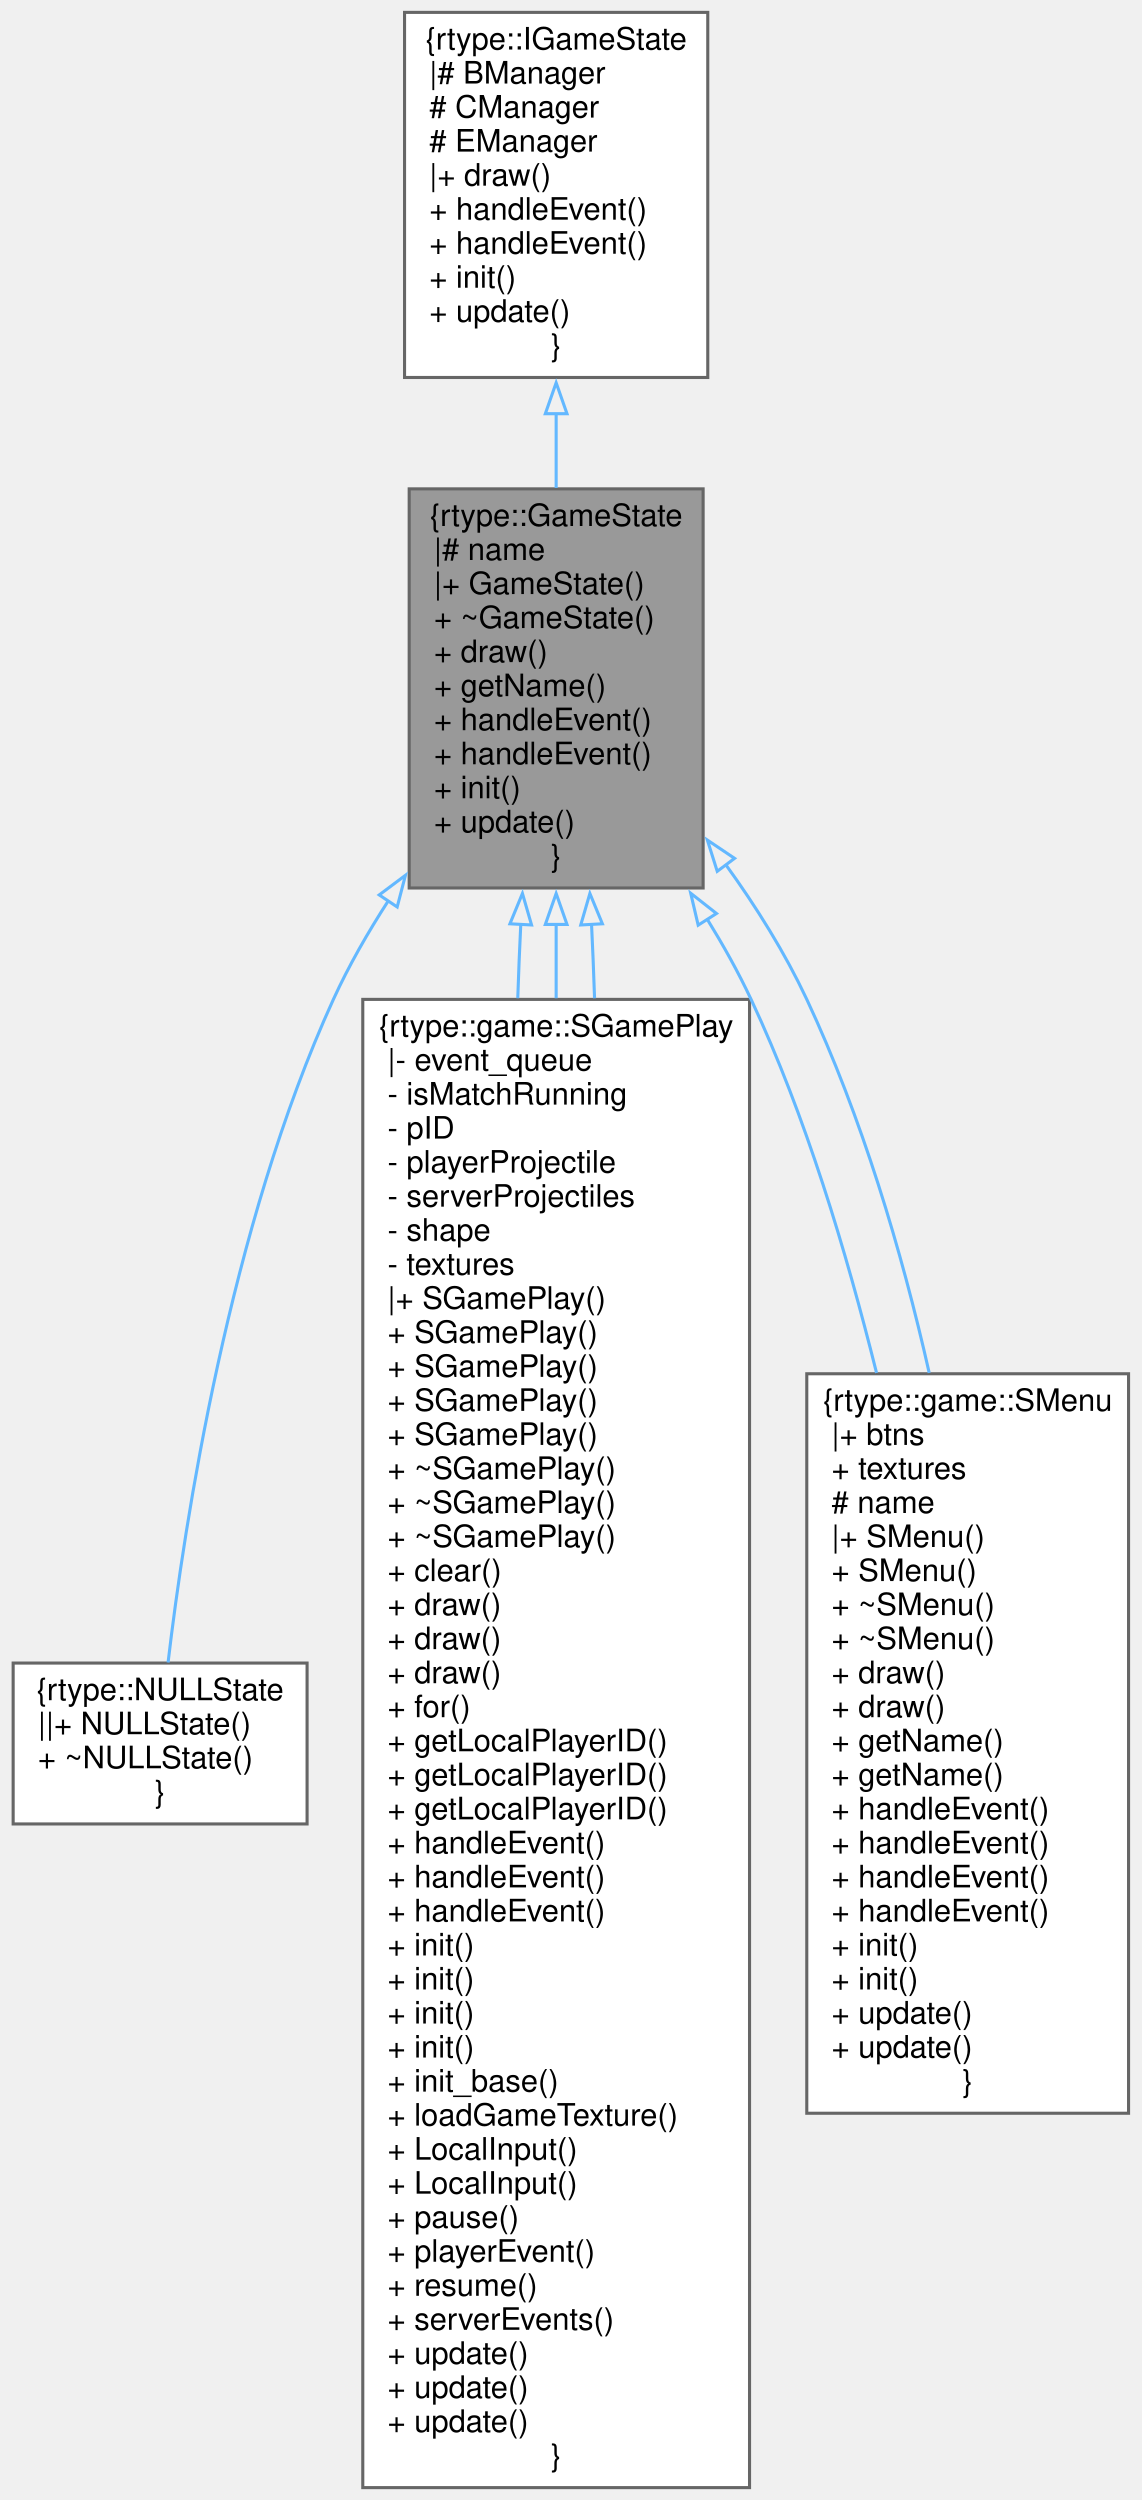
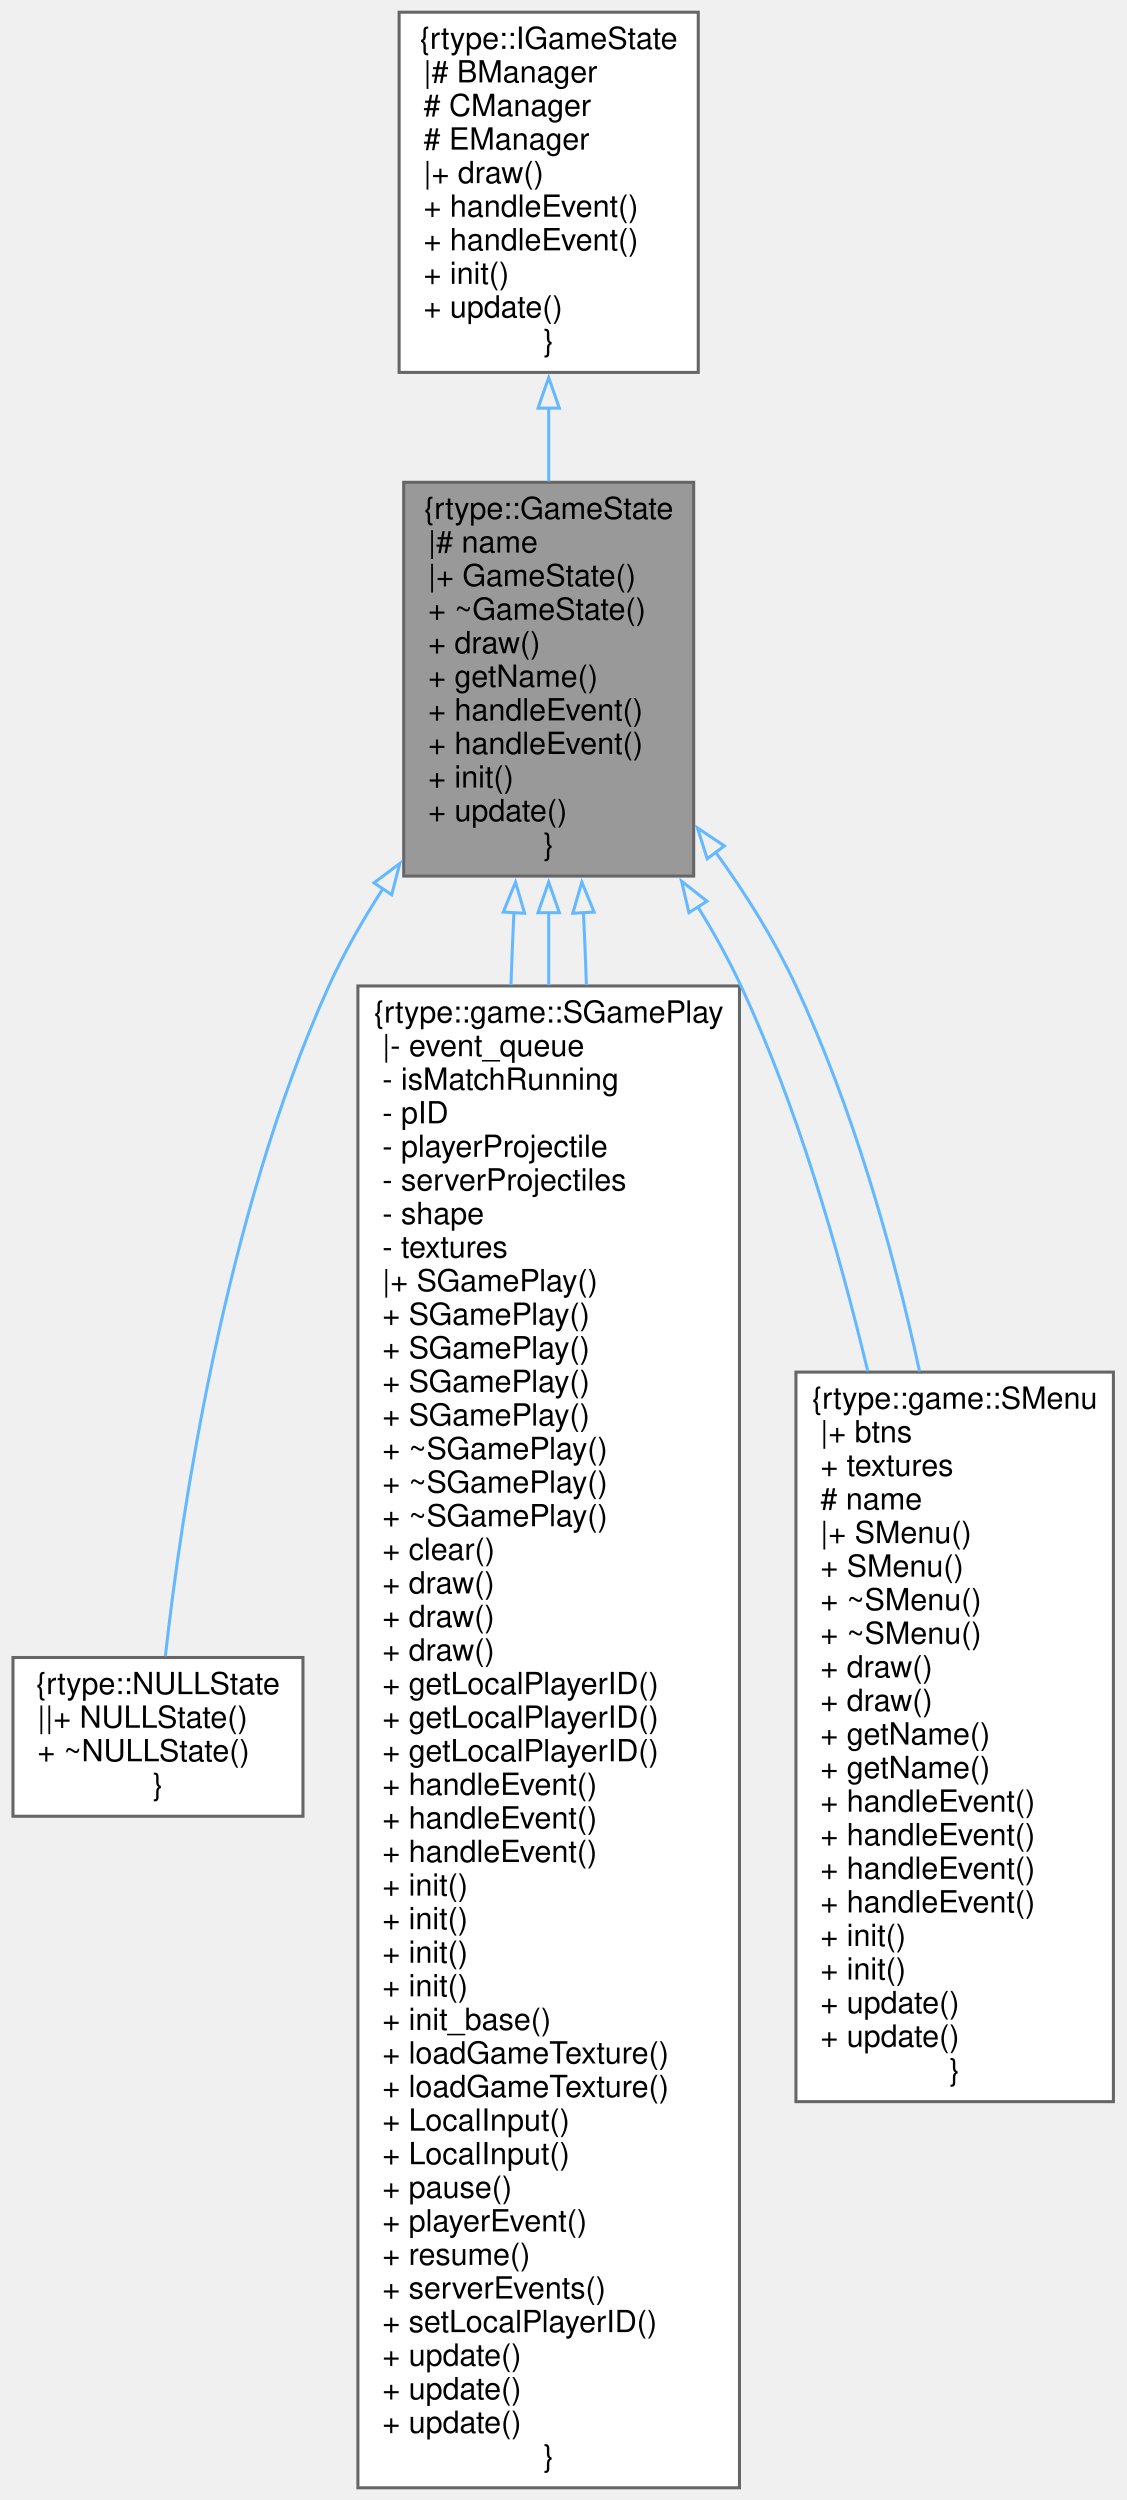
- <svg xmlns="http://www.w3.org/2000/svg" xmlns:xlink="http://www.w3.org/1999/xlink" width="369pt" height="808pt" viewBox="0.00 0.00 368.50 808.00">
-   <g id="graph0" class="graph" transform="scale(1 1) rotate(0) translate(4 804)">
+ <svg xmlns="http://www.w3.org/2000/svg" xmlns:xlink="http://www.w3.org/1999/xlink" width="369pt" height="819pt" viewBox="0.00 0.00 368.50 819.00">
+   <g id="graph0" class="graph" transform="scale(1 1) rotate(0) translate(4 815)">
    <g id="node1" class="node">
      <g id="a_node1">
        <a xlink:title="The class of the game state.">
-           <polygon fill="#999999" stroke="#666666" points="223,-646 128,-646 128,-517 223,-517 223,-646" />
-           <text text-anchor="middle" x="175.5" y="-634" font-family="Helvetica,sans-Serif" font-size="10.00">{rtype::GameState</text>
-           <text text-anchor="start" x="136" y="-623" font-family="Helvetica,sans-Serif" font-size="10.00">|# name</text>
-           <text text-anchor="start" x="136" y="-612" font-family="Helvetica,sans-Serif" font-size="10.00">|+ GameState()</text>
-           <text text-anchor="start" x="136" y="-601" font-family="Helvetica,sans-Serif" font-size="10.00">+ ~GameState()</text>
-           <text text-anchor="start" x="136" y="-590" font-family="Helvetica,sans-Serif" font-size="10.00">+ draw()</text>
-           <text text-anchor="start" x="136" y="-579" font-family="Helvetica,sans-Serif" font-size="10.00">+ getName()</text>
+           <polygon fill="#999999" stroke="#666666" points="223,-657 128,-657 128,-528 223,-528 223,-657" />
+           <text text-anchor="middle" x="175.5" y="-645" font-family="Helvetica,sans-Serif" font-size="10.00">{rtype::GameState</text>
+           <text text-anchor="start" x="136" y="-634" font-family="Helvetica,sans-Serif" font-size="10.00">|# name</text>
+           <text text-anchor="start" x="136" y="-623" font-family="Helvetica,sans-Serif" font-size="10.00">|+ GameState()</text>
+           <text text-anchor="start" x="136" y="-612" font-family="Helvetica,sans-Serif" font-size="10.00">+ ~GameState()</text>
+           <text text-anchor="start" x="136" y="-601" font-family="Helvetica,sans-Serif" font-size="10.00">+ draw()</text>
+           <text text-anchor="start" x="136" y="-590" font-family="Helvetica,sans-Serif" font-size="10.00">+ getName()</text>
+           <text text-anchor="start" x="136" y="-579" font-family="Helvetica,sans-Serif" font-size="10.00">+ handleEvent()</text>
          <text text-anchor="start" x="136" y="-568" font-family="Helvetica,sans-Serif" font-size="10.00">+ handleEvent()</text>
-           <text text-anchor="start" x="136" y="-557" font-family="Helvetica,sans-Serif" font-size="10.00">+ handleEvent()</text>
-           <text text-anchor="start" x="136" y="-546" font-family="Helvetica,sans-Serif" font-size="10.00">+ init()</text>
-           <text text-anchor="start" x="136" y="-535" font-family="Helvetica,sans-Serif" font-size="10.00">+ update()</text>
-           <text text-anchor="middle" x="175.5" y="-524" font-family="Helvetica,sans-Serif" font-size="10.00">}</text>
+           <text text-anchor="start" x="136" y="-557" font-family="Helvetica,sans-Serif" font-size="10.00">+ init()</text>
+           <text text-anchor="start" x="136" y="-546" font-family="Helvetica,sans-Serif" font-size="10.00">+ update()</text>
+           <text text-anchor="middle" x="175.5" y="-535" font-family="Helvetica,sans-Serif" font-size="10.00">}</text>
        </a>
      </g>
    </g>
    <g id="node3" class="node">
      <g id="a_node3">
        <a xlink:href="classrtype_1_1NULLState.html" target="_top" xlink:title="The class NULLState of the game state.">
-           <polygon fill="white" stroke="#666666" points="95,-266.5 0,-266.5 0,-214.5 95,-214.5 95,-266.5" />
-           <text text-anchor="middle" x="47.5" y="-254.5" font-family="Helvetica,sans-Serif" font-size="10.00">{rtype::NULLState</text>
-           <text text-anchor="start" x="8" y="-243.5" font-family="Helvetica,sans-Serif" font-size="10.00">||+ NULLState()</text>
-           <text text-anchor="start" x="8" y="-232.5" font-family="Helvetica,sans-Serif" font-size="10.00">+ ~NULLState()</text>
-           <text text-anchor="middle" x="47.5" y="-221.5" font-family="Helvetica,sans-Serif" font-size="10.00">}</text>
+           <polygon fill="white" stroke="#666666" points="95,-272 0,-272 0,-220 95,-220 95,-272" />
+           <text text-anchor="middle" x="47.5" y="-260" font-family="Helvetica,sans-Serif" font-size="10.00">{rtype::NULLState</text>
+           <text text-anchor="start" x="8" y="-249" font-family="Helvetica,sans-Serif" font-size="10.00">||+ NULLState()</text>
+           <text text-anchor="start" x="8" y="-238" font-family="Helvetica,sans-Serif" font-size="10.00">+ ~NULLState()</text>
+           <text text-anchor="middle" x="47.5" y="-227" font-family="Helvetica,sans-Serif" font-size="10.00">}</text>
        </a>
      </g>
    </g>
    <g id="edge2" class="edge">
-       <path fill="none" stroke="#63b8ff" d="M121.36,-513.03C114.67,-502.69 108.45,-491.84 103.5,-481 69.91,-407.38 55.36,-311.52 50.07,-266.68" />
-       <polygon fill="none" stroke="#63b8ff" points="118.31,-514.76 126.79,-521.11 124.12,-510.86 118.31,-514.76" />
+       <path fill="none" stroke="#63b8ff" d="M121.32,-524.05C114.62,-513.71 108.42,-502.85 103.5,-492 69.28,-416.49 55.01,-318.11 49.92,-272.4" />
+       <polygon fill="none" stroke="#63b8ff" points="118.26,-525.78 126.73,-532.13 124.07,-521.88 118.26,-525.78" />
    </g>
    <g id="node4" class="node">
      <g id="a_node4">
        <a xlink:href="classrtype_1_1game_1_1SGamePlay.html" target="_top" xlink:title="The class of the game state.">
-           <polygon fill="white" stroke="#666666" points="238,-481 113,-481 113,0 238,0 238,-481" />
-           <text text-anchor="middle" x="175.5" y="-469" font-family="Helvetica,sans-Serif" font-size="10.00">{rtype::game::SGamePlay</text>
-           <text text-anchor="start" x="121" y="-458" font-family="Helvetica,sans-Serif" font-size="10.00">|- event_queue</text>
-           <text text-anchor="start" x="121" y="-447" font-family="Helvetica,sans-Serif" font-size="10.00">- isMatchRunning</text>
-           <text text-anchor="start" x="121" y="-436" font-family="Helvetica,sans-Serif" font-size="10.00">- pID</text>
-           <text text-anchor="start" x="121" y="-425" font-family="Helvetica,sans-Serif" font-size="10.00">- playerProjectile</text>
-           <text text-anchor="start" x="121" y="-414" font-family="Helvetica,sans-Serif" font-size="10.00">- serverProjectiles</text>
-           <text text-anchor="start" x="121" y="-403" font-family="Helvetica,sans-Serif" font-size="10.00">- shape</text>
-           <text text-anchor="start" x="121" y="-392" font-family="Helvetica,sans-Serif" font-size="10.00">- textures</text>
-           <text text-anchor="start" x="121" y="-381" font-family="Helvetica,sans-Serif" font-size="10.00">|+ SGamePlay()</text>
+           <polygon fill="white" stroke="#666666" points="238,-492 113,-492 113,0 238,0 238,-492" />
+           <text text-anchor="middle" x="175.5" y="-480" font-family="Helvetica,sans-Serif" font-size="10.00">{rtype::game::SGamePlay</text>
+           <text text-anchor="start" x="121" y="-469" font-family="Helvetica,sans-Serif" font-size="10.00">|- event_queue</text>
+           <text text-anchor="start" x="121" y="-458" font-family="Helvetica,sans-Serif" font-size="10.00">- isMatchRunning</text>
+           <text text-anchor="start" x="121" y="-447" font-family="Helvetica,sans-Serif" font-size="10.00">- pID</text>
+           <text text-anchor="start" x="121" y="-436" font-family="Helvetica,sans-Serif" font-size="10.00">- playerProjectile</text>
+           <text text-anchor="start" x="121" y="-425" font-family="Helvetica,sans-Serif" font-size="10.00">- serverProjectiles</text>
+           <text text-anchor="start" x="121" y="-414" font-family="Helvetica,sans-Serif" font-size="10.00">- shape</text>
+           <text text-anchor="start" x="121" y="-403" font-family="Helvetica,sans-Serif" font-size="10.00">- textures</text>
+           <text text-anchor="start" x="121" y="-392" font-family="Helvetica,sans-Serif" font-size="10.00">|+ SGamePlay()</text>
+           <text text-anchor="start" x="121" y="-381" font-family="Helvetica,sans-Serif" font-size="10.00">+ SGamePlay()</text>
          <text text-anchor="start" x="121" y="-370" font-family="Helvetica,sans-Serif" font-size="10.00">+ SGamePlay()</text>
          <text text-anchor="start" x="121" y="-359" font-family="Helvetica,sans-Serif" font-size="10.00">+ SGamePlay()</text>
          <text text-anchor="start" x="121" y="-348" font-family="Helvetica,sans-Serif" font-size="10.00">+ SGamePlay()</text>
-           <text text-anchor="start" x="121" y="-337" font-family="Helvetica,sans-Serif" font-size="10.00">+ SGamePlay()</text>
+           <text text-anchor="start" x="121" y="-337" font-family="Helvetica,sans-Serif" font-size="10.00">+ ~SGamePlay()</text>
          <text text-anchor="start" x="121" y="-326" font-family="Helvetica,sans-Serif" font-size="10.00">+ ~SGamePlay()</text>
          <text text-anchor="start" x="121" y="-315" font-family="Helvetica,sans-Serif" font-size="10.00">+ ~SGamePlay()</text>
-           <text text-anchor="start" x="121" y="-304" font-family="Helvetica,sans-Serif" font-size="10.00">+ ~SGamePlay()</text>
-           <text text-anchor="start" x="121" y="-293" font-family="Helvetica,sans-Serif" font-size="10.00">+ clear()</text>
+           <text text-anchor="start" x="121" y="-304" font-family="Helvetica,sans-Serif" font-size="10.00">+ clear()</text>
+           <text text-anchor="start" x="121" y="-293" font-family="Helvetica,sans-Serif" font-size="10.00">+ draw()</text>
          <text text-anchor="start" x="121" y="-282" font-family="Helvetica,sans-Serif" font-size="10.00">+ draw()</text>
          <text text-anchor="start" x="121" y="-271" font-family="Helvetica,sans-Serif" font-size="10.00">+ draw()</text>
-           <text text-anchor="start" x="121" y="-260" font-family="Helvetica,sans-Serif" font-size="10.00">+ draw()</text>
-           <text text-anchor="start" x="121" y="-249" font-family="Helvetica,sans-Serif" font-size="10.00">+ for()</text>
+           <text text-anchor="start" x="121" y="-260" font-family="Helvetica,sans-Serif" font-size="10.00">+ getLocalPlayerID()</text>
+           <text text-anchor="start" x="121" y="-249" font-family="Helvetica,sans-Serif" font-size="10.00">+ getLocalPlayerID()</text>
          <text text-anchor="start" x="121" y="-238" font-family="Helvetica,sans-Serif" font-size="10.00">+ getLocalPlayerID()</text>
-           <text text-anchor="start" x="121" y="-227" font-family="Helvetica,sans-Serif" font-size="10.00">+ getLocalPlayerID()</text>
-           <text text-anchor="start" x="121" y="-216" font-family="Helvetica,sans-Serif" font-size="10.00">+ getLocalPlayerID()</text>
+           <text text-anchor="start" x="121" y="-227" font-family="Helvetica,sans-Serif" font-size="10.00">+ handleEvent()</text>
+           <text text-anchor="start" x="121" y="-216" font-family="Helvetica,sans-Serif" font-size="10.00">+ handleEvent()</text>
          <text text-anchor="start" x="121" y="-205" font-family="Helvetica,sans-Serif" font-size="10.00">+ handleEvent()</text>
-           <text text-anchor="start" x="121" y="-194" font-family="Helvetica,sans-Serif" font-size="10.00">+ handleEvent()</text>
-           <text text-anchor="start" x="121" y="-183" font-family="Helvetica,sans-Serif" font-size="10.00">+ handleEvent()</text>
+           <text text-anchor="start" x="121" y="-194" font-family="Helvetica,sans-Serif" font-size="10.00">+ init()</text>
+           <text text-anchor="start" x="121" y="-183" font-family="Helvetica,sans-Serif" font-size="10.00">+ init()</text>
          <text text-anchor="start" x="121" y="-172" font-family="Helvetica,sans-Serif" font-size="10.00">+ init()</text>
          <text text-anchor="start" x="121" y="-161" font-family="Helvetica,sans-Serif" font-size="10.00">+ init()</text>
-           <text text-anchor="start" x="121" y="-150" font-family="Helvetica,sans-Serif" font-size="10.00">+ init()</text>
-           <text text-anchor="start" x="121" y="-139" font-family="Helvetica,sans-Serif" font-size="10.00">+ init()</text>
-           <text text-anchor="start" x="121" y="-128" font-family="Helvetica,sans-Serif" font-size="10.00">+ init_base()</text>
-           <text text-anchor="start" x="121" y="-117" font-family="Helvetica,sans-Serif" font-size="10.00">+ loadGameTexture()</text>
+           <text text-anchor="start" x="121" y="-150" font-family="Helvetica,sans-Serif" font-size="10.00">+ init_base()</text>
+           <text text-anchor="start" x="121" y="-139" font-family="Helvetica,sans-Serif" font-size="10.00">+ loadGameTexture()</text>
+           <text text-anchor="start" x="121" y="-128" font-family="Helvetica,sans-Serif" font-size="10.00">+ loadGameTexture()</text>
+           <text text-anchor="start" x="121" y="-117" font-family="Helvetica,sans-Serif" font-size="10.00">+ LocalInput()</text>
          <text text-anchor="start" x="121" y="-106" font-family="Helvetica,sans-Serif" font-size="10.00">+ LocalInput()</text>
-           <text text-anchor="start" x="121" y="-95" font-family="Helvetica,sans-Serif" font-size="10.00">+ LocalInput()</text>
-           <text text-anchor="start" x="121" y="-84" font-family="Helvetica,sans-Serif" font-size="10.00">+ pause()</text>
-           <text text-anchor="start" x="121" y="-73" font-family="Helvetica,sans-Serif" font-size="10.00">+ playerEvent()</text>
-           <text text-anchor="start" x="121" y="-62" font-family="Helvetica,sans-Serif" font-size="10.00">+ resume()</text>
-           <text text-anchor="start" x="121" y="-51" font-family="Helvetica,sans-Serif" font-size="10.00">+ serverEvents()</text>
+           <text text-anchor="start" x="121" y="-95" font-family="Helvetica,sans-Serif" font-size="10.00">+ pause()</text>
+           <text text-anchor="start" x="121" y="-84" font-family="Helvetica,sans-Serif" font-size="10.00">+ playerEvent()</text>
+           <text text-anchor="start" x="121" y="-73" font-family="Helvetica,sans-Serif" font-size="10.00">+ resume()</text>
+           <text text-anchor="start" x="121" y="-62" font-family="Helvetica,sans-Serif" font-size="10.00">+ serverEvents()</text>
+           <text text-anchor="start" x="121" y="-51" font-family="Helvetica,sans-Serif" font-size="10.00">+ setLocalPlayerID()</text>
          <text text-anchor="start" x="121" y="-40" font-family="Helvetica,sans-Serif" font-size="10.00">+ update()</text>
          <text text-anchor="start" x="121" y="-29" font-family="Helvetica,sans-Serif" font-size="10.00">+ update()</text>
          <text text-anchor="start" x="121" y="-18" font-family="Helvetica,sans-Serif" font-size="10.00">+ update()</text>
          <text text-anchor="middle" x="175.5" y="-7" font-family="Helvetica,sans-Serif" font-size="10.00">}</text>
        </a>
      </g>
    </g>
    <g id="edge3" class="edge">
-       <path fill="none" stroke="#63b8ff" d="M164.07,-505.4C163.69,-497.73 163.37,-489.68 163.09,-481.36" />
-       <polygon fill="none" stroke="#63b8ff" points="160.56,-505.43 164.6,-515.23 167.55,-505.05 160.56,-505.43" />
+       <path fill="none" stroke="#63b8ff" d="M164.12,-516.21C163.74,-508.57 163.42,-500.55 163.14,-492.25" />
+       <polygon fill="none" stroke="#63b8ff" points="160.61,-516.2 164.64,-526 167.6,-515.82 160.61,-516.2" />
    </g>
    <g id="edge4" class="edge">
-       <path fill="none" stroke="#63b8ff" d="M175.5,-505.4C175.5,-497.73 175.5,-489.68 175.5,-481.36" />
-       <polygon fill="none" stroke="#63b8ff" points="172,-505.22 175.5,-515.22 179,-505.22 172,-505.22" />
+       <path fill="none" stroke="#63b8ff" d="M175.5,-516.21C175.5,-508.57 175.5,-500.55 175.5,-492.25" />
+       <polygon fill="none" stroke="#63b8ff" points="172,-516 175.5,-526 179,-516 172,-516" />
    </g>
    <g id="edge5" class="edge">
-       <path fill="none" stroke="#63b8ff" d="M186.93,-505.4C187.31,-497.73 187.63,-489.68 187.91,-481.36" />
-       <polygon fill="none" stroke="#63b8ff" points="183.45,-505.05 186.4,-515.23 190.44,-505.43 183.45,-505.05" />
+       <path fill="none" stroke="#63b8ff" d="M186.88,-516.21C187.26,-508.57 187.58,-500.55 187.86,-492.25" />
+       <polygon fill="none" stroke="#63b8ff" points="183.4,-515.82 186.36,-526 190.39,-516.2 183.4,-515.82" />
    </g>
    <g id="node5" class="node">
      <g id="a_node5">
        <a xlink:href="classrtype_1_1game_1_1SMenu.html" target="_top" xlink:title="The class of the game state.">
-           <polygon fill="white" stroke="#666666" points="360.5,-360 256.5,-360 256.5,-121 360.5,-121 360.5,-360" />
-           <text text-anchor="middle" x="308.5" y="-348" font-family="Helvetica,sans-Serif" font-size="10.00">{rtype::game::SMenu</text>
-           <text text-anchor="start" x="264.5" y="-337" font-family="Helvetica,sans-Serif" font-size="10.00">|+ btns</text>
-           <text text-anchor="start" x="264.5" y="-326" font-family="Helvetica,sans-Serif" font-size="10.00">+ textures</text>
-           <text text-anchor="start" x="264.5" y="-315" font-family="Helvetica,sans-Serif" font-size="10.00"># name</text>
-           <text text-anchor="start" x="264.5" y="-304" font-family="Helvetica,sans-Serif" font-size="10.00">|+ SMenu()</text>
-           <text text-anchor="start" x="264.5" y="-293" font-family="Helvetica,sans-Serif" font-size="10.00">+ SMenu()</text>
-           <text text-anchor="start" x="264.5" y="-282" font-family="Helvetica,sans-Serif" font-size="10.00">+ ~SMenu()</text>
-           <text text-anchor="start" x="264.5" y="-271" font-family="Helvetica,sans-Serif" font-size="10.00">+ ~SMenu()</text>
-           <text text-anchor="start" x="264.5" y="-260" font-family="Helvetica,sans-Serif" font-size="10.00">+ draw()</text>
-           <text text-anchor="start" x="264.5" y="-249" font-family="Helvetica,sans-Serif" font-size="10.00">+ draw()</text>
-           <text text-anchor="start" x="264.5" y="-238" font-family="Helvetica,sans-Serif" font-size="10.00">+ getName()</text>
-           <text text-anchor="start" x="264.5" y="-227" font-family="Helvetica,sans-Serif" font-size="10.00">+ getName()</text>
-           <text text-anchor="start" x="264.5" y="-216" font-family="Helvetica,sans-Serif" font-size="10.00">+ handleEvent()</text>
-           <text text-anchor="start" x="264.5" y="-205" font-family="Helvetica,sans-Serif" font-size="10.00">+ handleEvent()</text>
-           <text text-anchor="start" x="264.5" y="-194" font-family="Helvetica,sans-Serif" font-size="10.00">+ handleEvent()</text>
-           <text text-anchor="start" x="264.5" y="-183" font-family="Helvetica,sans-Serif" font-size="10.00">+ handleEvent()</text>
-           <text text-anchor="start" x="264.5" y="-172" font-family="Helvetica,sans-Serif" font-size="10.00">+ init()</text>
-           <text text-anchor="start" x="264.5" y="-161" font-family="Helvetica,sans-Serif" font-size="10.00">+ init()</text>
-           <text text-anchor="start" x="264.5" y="-150" font-family="Helvetica,sans-Serif" font-size="10.00">+ update()</text>
-           <text text-anchor="start" x="264.5" y="-139" font-family="Helvetica,sans-Serif" font-size="10.00">+ update()</text>
-           <text text-anchor="middle" x="308.5" y="-128" font-family="Helvetica,sans-Serif" font-size="10.00">}</text>
+           <polygon fill="white" stroke="#666666" points="360.5,-365.5 256.5,-365.5 256.5,-126.5 360.5,-126.5 360.5,-365.5" />
+           <text text-anchor="middle" x="308.5" y="-353.5" font-family="Helvetica,sans-Serif" font-size="10.00">{rtype::game::SMenu</text>
+           <text text-anchor="start" x="264.5" y="-342.5" font-family="Helvetica,sans-Serif" font-size="10.00">|+ btns</text>
+           <text text-anchor="start" x="264.5" y="-331.5" font-family="Helvetica,sans-Serif" font-size="10.00">+ textures</text>
+           <text text-anchor="start" x="264.5" y="-320.5" font-family="Helvetica,sans-Serif" font-size="10.00"># name</text>
+           <text text-anchor="start" x="264.5" y="-309.5" font-family="Helvetica,sans-Serif" font-size="10.00">|+ SMenu()</text>
+           <text text-anchor="start" x="264.5" y="-298.5" font-family="Helvetica,sans-Serif" font-size="10.00">+ SMenu()</text>
+           <text text-anchor="start" x="264.5" y="-287.5" font-family="Helvetica,sans-Serif" font-size="10.00">+ ~SMenu()</text>
+           <text text-anchor="start" x="264.5" y="-276.5" font-family="Helvetica,sans-Serif" font-size="10.00">+ ~SMenu()</text>
+           <text text-anchor="start" x="264.5" y="-265.5" font-family="Helvetica,sans-Serif" font-size="10.00">+ draw()</text>
+           <text text-anchor="start" x="264.5" y="-254.5" font-family="Helvetica,sans-Serif" font-size="10.00">+ draw()</text>
+           <text text-anchor="start" x="264.5" y="-243.5" font-family="Helvetica,sans-Serif" font-size="10.00">+ getName()</text>
+           <text text-anchor="start" x="264.5" y="-232.5" font-family="Helvetica,sans-Serif" font-size="10.00">+ getName()</text>
+           <text text-anchor="start" x="264.5" y="-221.5" font-family="Helvetica,sans-Serif" font-size="10.00">+ handleEvent()</text>
+           <text text-anchor="start" x="264.5" y="-210.5" font-family="Helvetica,sans-Serif" font-size="10.00">+ handleEvent()</text>
+           <text text-anchor="start" x="264.5" y="-199.5" font-family="Helvetica,sans-Serif" font-size="10.00">+ handleEvent()</text>
+           <text text-anchor="start" x="264.5" y="-188.5" font-family="Helvetica,sans-Serif" font-size="10.00">+ handleEvent()</text>
+           <text text-anchor="start" x="264.5" y="-177.5" font-family="Helvetica,sans-Serif" font-size="10.00">+ init()</text>
+           <text text-anchor="start" x="264.5" y="-166.5" font-family="Helvetica,sans-Serif" font-size="10.00">+ init()</text>
+           <text text-anchor="start" x="264.5" y="-155.5" font-family="Helvetica,sans-Serif" font-size="10.00">+ update()</text>
+           <text text-anchor="start" x="264.5" y="-144.5" font-family="Helvetica,sans-Serif" font-size="10.00">+ update()</text>
+           <text text-anchor="middle" x="308.5" y="-133.5" font-family="Helvetica,sans-Serif" font-size="10.00">}</text>
        </a>
      </g>
    </g>
    <g id="edge6" class="edge">
-       <path fill="none" stroke="#63b8ff" d="M224.22,-507.08C229.48,-498.56 234.39,-489.77 238.5,-481 256.15,-443.31 269.18,-399.79 279.05,-360.28" />
-       <polygon fill="none" stroke="#63b8ff" points="221.4,-504.99 218.98,-515.31 227.31,-508.76 221.4,-504.99" />
+       <path fill="none" stroke="#63b8ff" d="M224.27,-518.11C229.52,-509.58 234.42,-500.78 238.5,-492 256.84,-452.55 270.13,-406.86 280.05,-365.71" />
+       <polygon fill="none" stroke="#63b8ff" points="221.45,-516.02 219.03,-526.33 227.36,-519.77 221.45,-516.02" />
    </g>
    <g id="edge7" class="edge">
-       <path fill="none" stroke="#63b8ff" d="M230.35,-524.5C240.21,-510.87 249.52,-495.91 256.5,-481 274.15,-443.31 287.18,-399.79 296.07,-360.28" />
-       <polygon fill="none" stroke="#63b8ff" points="227.56,-522.39 224.37,-532.49 233.16,-526.58 227.56,-522.39" />
+       <path fill="none" stroke="#63b8ff" d="M229.97,-536.14C239.98,-522.34 249.46,-507.15 256.5,-492 274.84,-452.55 288.13,-406.86 297,-365.71" />
+       <polygon fill="none" stroke="#63b8ff" points="227.44,-533.67 224.23,-543.77 233.04,-537.88 227.44,-533.67" />
    </g>
    <g id="node2" class="node">
      <g id="a_node2">
        <a xlink:href="classrtype_1_1IGameState.html" target="_top" xlink:title="The class of the game state.">
-           <polygon fill="white" stroke="#666666" points="224.5,-800 126.5,-800 126.5,-682 224.5,-682 224.5,-800" />
-           <text text-anchor="middle" x="175.5" y="-788" font-family="Helvetica,sans-Serif" font-size="10.00">{rtype::IGameState</text>
-           <text text-anchor="start" x="134.5" y="-777" font-family="Helvetica,sans-Serif" font-size="10.00">|# BManager</text>
-           <text text-anchor="start" x="134.5" y="-766" font-family="Helvetica,sans-Serif" font-size="10.00"># CManager</text>
-           <text text-anchor="start" x="134.5" y="-755" font-family="Helvetica,sans-Serif" font-size="10.00"># EManager</text>
-           <text text-anchor="start" x="134.5" y="-744" font-family="Helvetica,sans-Serif" font-size="10.00">|+ draw()</text>
+           <polygon fill="white" stroke="#666666" points="224.5,-811 126.5,-811 126.5,-693 224.5,-693 224.5,-811" />
+           <text text-anchor="middle" x="175.5" y="-799" font-family="Helvetica,sans-Serif" font-size="10.00">{rtype::IGameState</text>
+           <text text-anchor="start" x="134.5" y="-788" font-family="Helvetica,sans-Serif" font-size="10.00">|# BManager</text>
+           <text text-anchor="start" x="134.5" y="-777" font-family="Helvetica,sans-Serif" font-size="10.00"># CManager</text>
+           <text text-anchor="start" x="134.5" y="-766" font-family="Helvetica,sans-Serif" font-size="10.00"># EManager</text>
+           <text text-anchor="start" x="134.5" y="-755" font-family="Helvetica,sans-Serif" font-size="10.00">|+ draw()</text>
+           <text text-anchor="start" x="134.5" y="-744" font-family="Helvetica,sans-Serif" font-size="10.00">+ handleEvent()</text>
          <text text-anchor="start" x="134.5" y="-733" font-family="Helvetica,sans-Serif" font-size="10.00">+ handleEvent()</text>
-           <text text-anchor="start" x="134.5" y="-722" font-family="Helvetica,sans-Serif" font-size="10.00">+ handleEvent()</text>
-           <text text-anchor="start" x="134.5" y="-711" font-family="Helvetica,sans-Serif" font-size="10.00">+ init()</text>
-           <text text-anchor="start" x="134.5" y="-700" font-family="Helvetica,sans-Serif" font-size="10.00">+ update()</text>
-           <text text-anchor="middle" x="175.5" y="-689" font-family="Helvetica,sans-Serif" font-size="10.00">}</text>
+           <text text-anchor="start" x="134.5" y="-722" font-family="Helvetica,sans-Serif" font-size="10.00">+ init()</text>
+           <text text-anchor="start" x="134.5" y="-711" font-family="Helvetica,sans-Serif" font-size="10.00">+ update()</text>
+           <text text-anchor="middle" x="175.5" y="-700" font-family="Helvetica,sans-Serif" font-size="10.00">}</text>
        </a>
      </g>
    </g>
    <g id="edge1" class="edge">
-       <path fill="none" stroke="#63b8ff" d="M175.5,-670.53C175.5,-662.46 175.5,-654.27 175.5,-646.29" />
-       <polygon fill="none" stroke="#63b8ff" points="172,-670.29 175.5,-680.29 179,-670.29 172,-670.29" />
+       <path fill="none" stroke="#63b8ff" d="M175.5,-681.53C175.5,-673.46 175.5,-665.27 175.5,-657.29" />
+       <polygon fill="none" stroke="#63b8ff" points="172,-681.29 175.5,-691.29 179,-681.29 172,-681.29" />
    </g>
  </g>
</svg>
